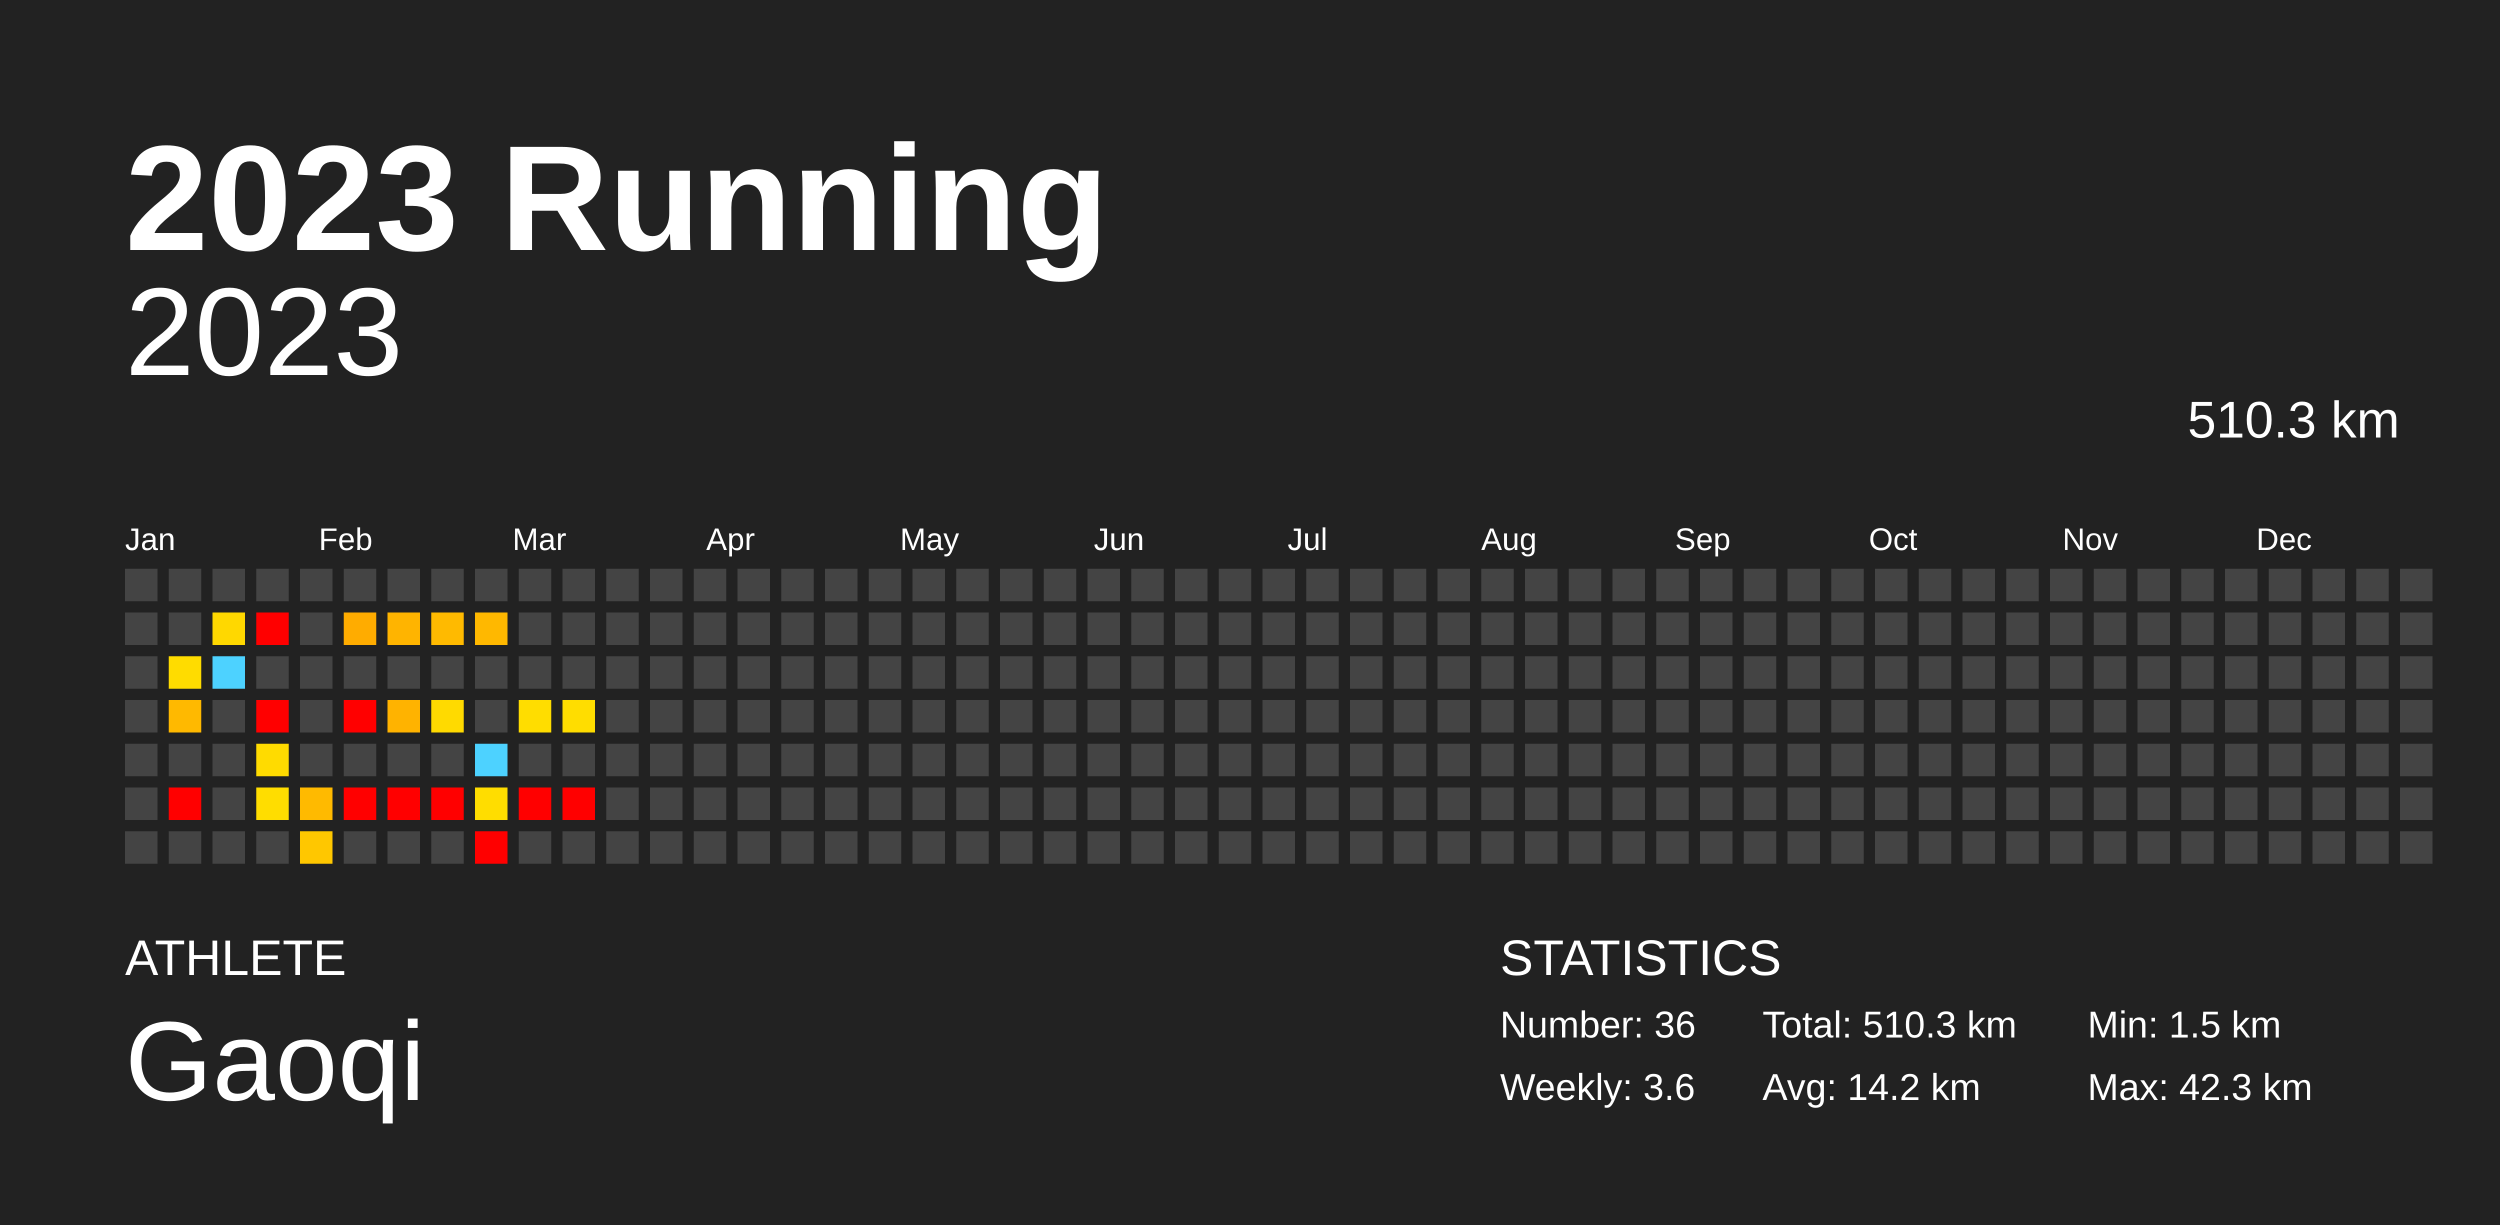
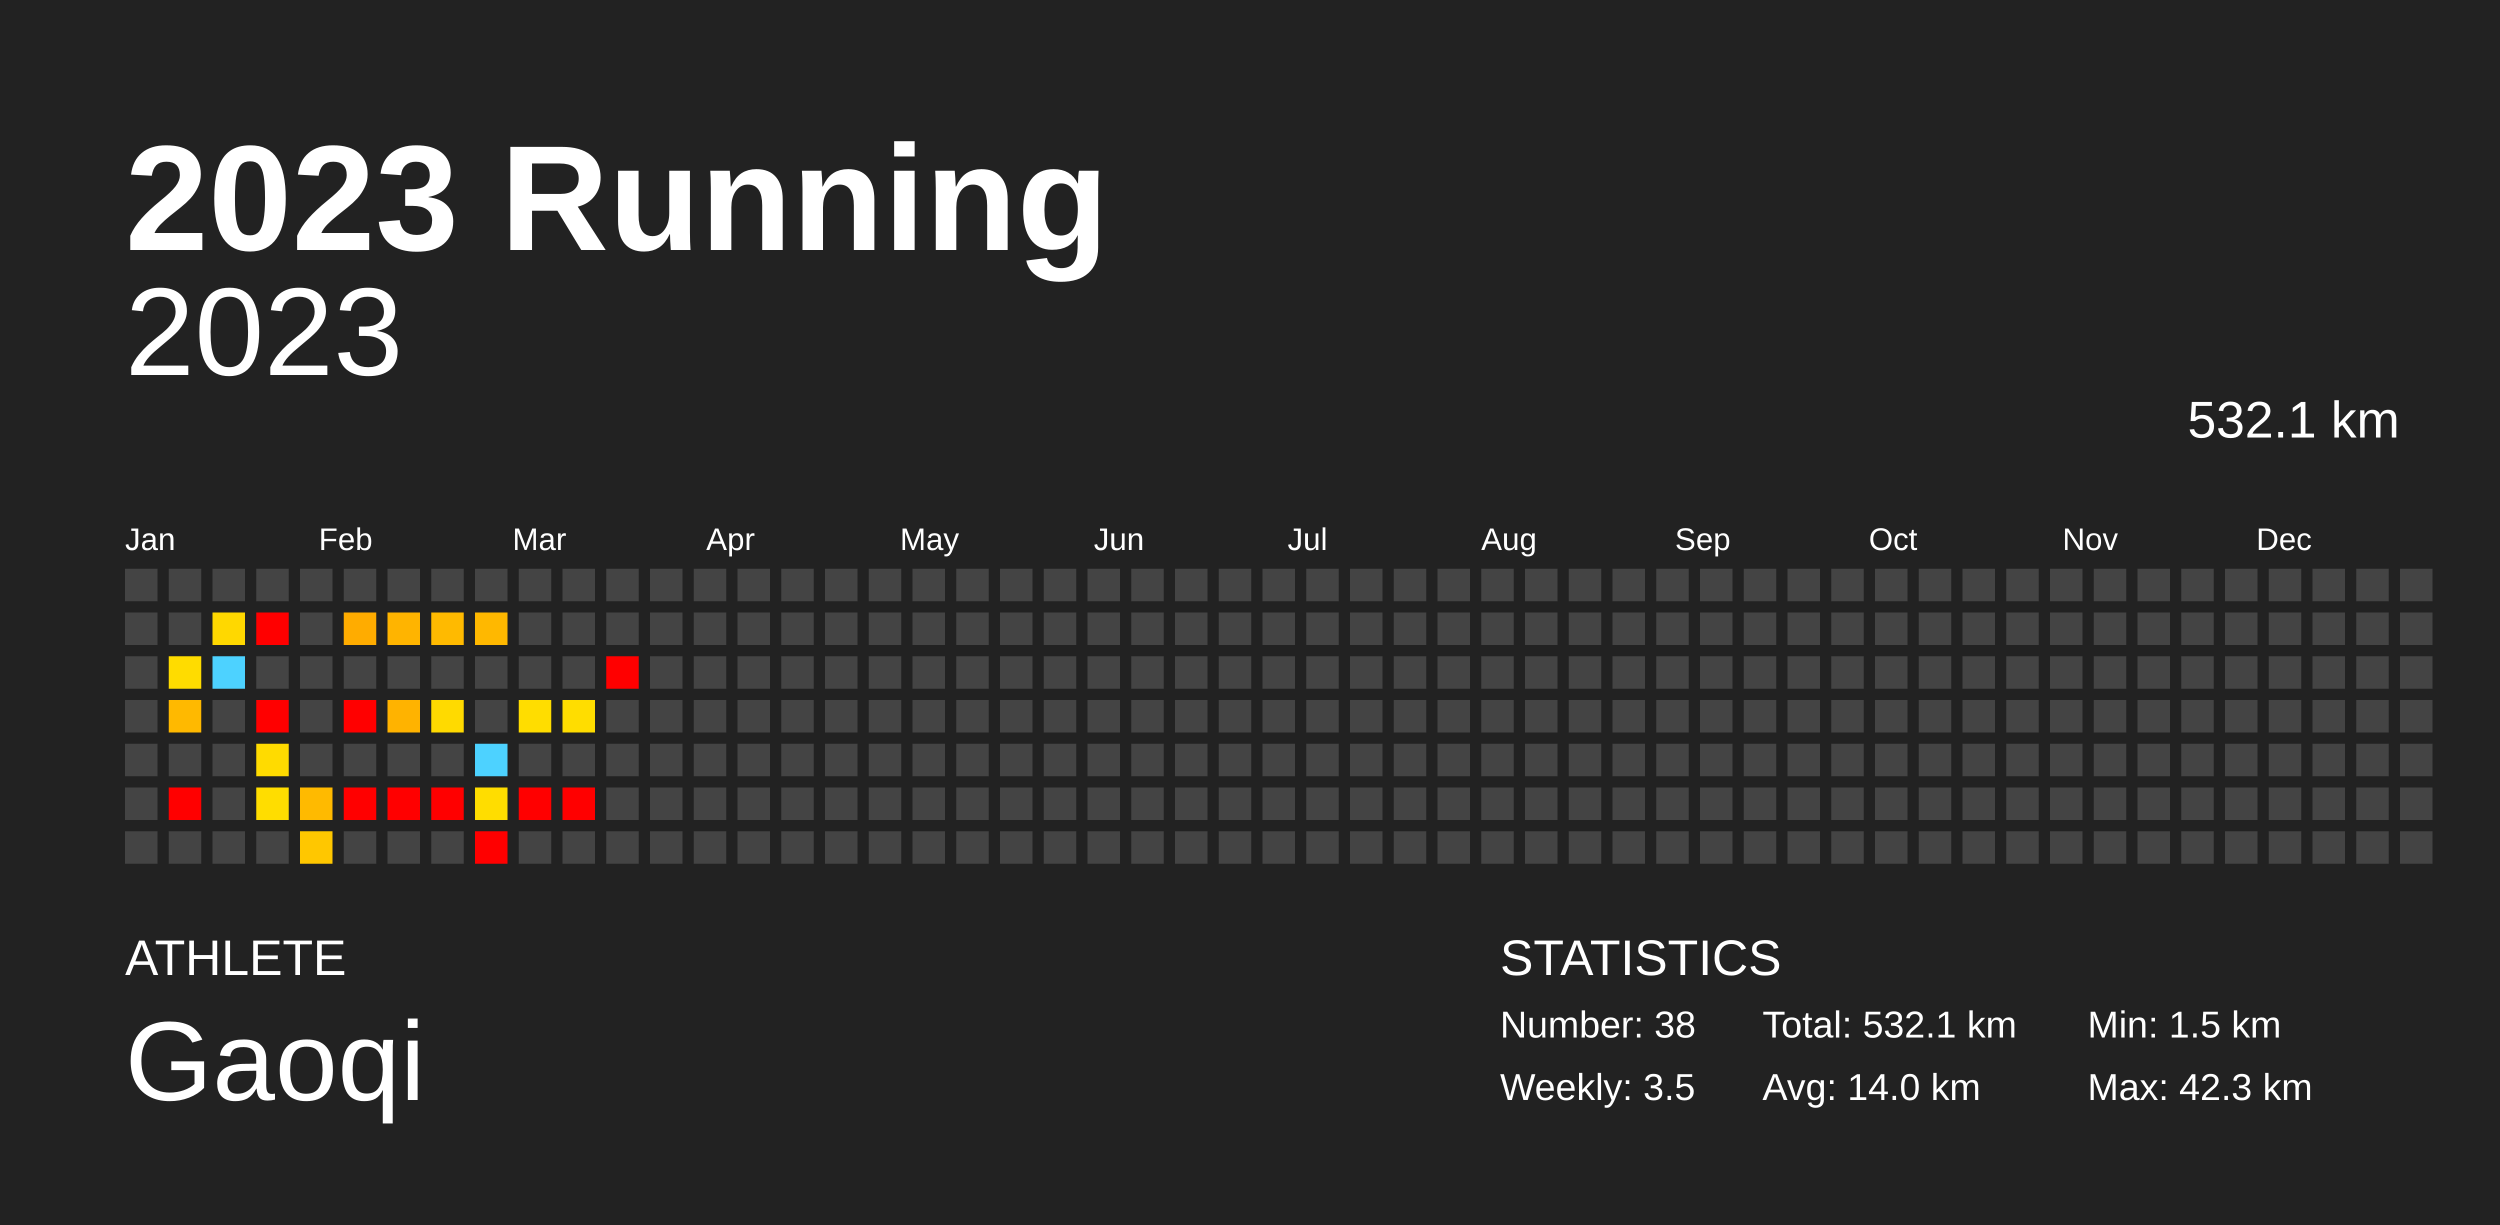
<svg xmlns="http://www.w3.org/2000/svg" baseProfile="full" height="98mm" version="1.1" viewBox="0,0,200,98" width="200mm">
  <defs />
  <rect fill="#222222" height="98" width="200" x="0" y="0" />
  <text fill="#FFFFFF" style="font-size:12px; font-family:Arial; font-weight:bold;" x="10" y="20">2023 Running</text>
  <text fill="#FFFFFF" style="font-size:4px; font-family:Arial" x="10" y="78">ATHLETE</text>
  <text fill="#FFFFFF" style="font-size:9px; font-family:Arial" x="10" y="88">Gaoqi</text>
  <text fill="#FFFFFF" style="font-size:4px; font-family:Arial" x="120" y="78">STATISTICS</text>
-   <text fill="#FFFFFF" style="font-size:3px; font-family:Arial" x="120" y="83">Number: 36</text>
-   <text fill="#FFFFFF" style="font-size:3px; font-family:Arial" x="120" y="88">Weekly: 3.6</text>
-   <text fill="#FFFFFF" style="font-size:3px; font-family:Arial" x="141" y="83">Total: 510.3 km</text>
-   <text fill="#FFFFFF" style="font-size:3px; font-family:Arial" x="141" y="88">Avg: 14.2 km</text>
+   <text fill="#FFFFFF" style="font-size:3px; font-family:Arial" x="120" y="83">Number: 38</text>
+   <text fill="#FFFFFF" style="font-size:3px; font-family:Arial" x="120" y="88">Weekly: 3.5</text>
+   <text fill="#FFFFFF" style="font-size:3px; font-family:Arial" x="141" y="83">Total: 532.1 km</text>
+   <text fill="#FFFFFF" style="font-size:3px; font-family:Arial" x="141" y="88">Avg: 14.0 km</text>
  <text fill="#FFFFFF" style="font-size:3px; font-family:Arial" x="167" y="83">Min: 1.5 km</text>
  <text fill="#FFFFFF" style="font-size:3px; font-family:Arial" x="167" y="88">Max: 42.3 km</text>
  <text alignment-baseline="hanging" fill="#FFFFFF" style="font-size:10.0px; font-family:Arial;" x="10" y="30">2023</text>
-   <text alignment-baseline="hanging" fill="#FFFFFF" style="font-size:4.125px; font-family:Arial;" x="175" y="35">510.3 km</text>
+   <text alignment-baseline="hanging" fill="#FFFFFF" style="font-size:4.125px; font-family:Arial;" x="175" y="35">532.1 km</text>
  <text fill="#FFFFFF" style="font-size:2.5px; font-family:Arial" x="10.0" y="44">Jan</text>
  <text fill="#FFFFFF" style="font-size:2.5px; font-family:Arial" x="25.5" y="44">Feb</text>
  <text fill="#FFFFFF" style="font-size:2.5px; font-family:Arial" x="41.0" y="44">Mar</text>
  <text fill="#FFFFFF" style="font-size:2.5px; font-family:Arial" x="56.5" y="44">Apr</text>
  <text fill="#FFFFFF" style="font-size:2.5px; font-family:Arial" x="72.0" y="44">May</text>
  <text fill="#FFFFFF" style="font-size:2.5px; font-family:Arial" x="87.5" y="44">Jun</text>
  <text fill="#FFFFFF" style="font-size:2.5px; font-family:Arial" x="103.0" y="44">Jul</text>
  <text fill="#FFFFFF" style="font-size:2.5px; font-family:Arial" x="118.5" y="44">Aug</text>
  <text fill="#FFFFFF" style="font-size:2.5px; font-family:Arial" x="134.0" y="44">Sep</text>
  <text fill="#FFFFFF" style="font-size:2.5px; font-family:Arial" x="149.5" y="44">Oct</text>
  <text fill="#FFFFFF" style="font-size:2.5px; font-family:Arial" x="165.0" y="44">Nov</text>
  <text fill="#FFFFFF" style="font-size:2.5px; font-family:Arial" x="180.5" y="44">Dec</text>
  <rect fill="#444444" height="2.6" width="2.6" x="10.0" y="45.5" />
  <rect fill="#444444" height="2.6" width="2.6" x="10.0" y="49.0" />
  <rect fill="#444444" height="2.6" width="2.6" x="10.0" y="52.5" />
  <rect fill="#444444" height="2.6" width="2.6" x="10.0" y="56.0" />
  <rect fill="#444444" height="2.6" width="2.6" x="10.0" y="59.5" />
  <rect fill="#444444" height="2.6" width="2.6" x="10.0" y="63.0" />
  <rect fill="#444444" height="2.6" width="2.6" x="10.0" y="66.5" />
  <rect fill="#444444" height="2.6" width="2.6" x="13.5" y="45.5" />
  <rect fill="#444444" height="2.6" width="2.6" x="13.5" y="49.0" />
  <rect fill="#ffdc00" height="2.6" width="2.6" x="13.5" y="52.5" />
  <rect fill="#ffb900" height="2.6" width="2.6" x="13.5" y="56.0" />
  <rect fill="#444444" height="2.6" width="2.6" x="13.5" y="59.5" />
  <rect fill="red" height="2.6" width="2.6" x="13.5" y="63.0" />
  <rect fill="#444444" height="2.6" width="2.6" x="13.5" y="66.5" />
  <rect fill="#444444" height="2.6" width="2.6" x="17.0" y="45.5" />
  <rect fill="#ffd800" height="2.6" width="2.6" x="17.0" y="49.0" />
  <rect fill="#4dd2ff" height="2.6" width="2.6" x="17.0" y="52.5" />
  <rect fill="#444444" height="2.6" width="2.6" x="17.0" y="56.0" />
  <rect fill="#444444" height="2.6" width="2.6" x="17.0" y="59.5" />
  <rect fill="#444444" height="2.6" width="2.6" x="17.0" y="63.0" />
  <rect fill="#444444" height="2.6" width="2.6" x="17.0" y="66.5" />
  <rect fill="#444444" height="2.6" width="2.6" x="20.5" y="45.5" />
  <rect fill="red" height="2.6" width="2.6" x="20.5" y="49.0" />
  <rect fill="#444444" height="2.6" width="2.6" x="20.5" y="52.5" />
  <rect fill="red" height="2.6" width="2.6" x="20.5" y="56.0" />
  <rect fill="#ffdb00" height="2.6" width="2.6" x="20.5" y="59.5" />
  <rect fill="#ffdd00" height="2.6" width="2.6" x="20.5" y="63.0" />
  <rect fill="#444444" height="2.6" width="2.6" x="20.5" y="66.5" />
  <rect fill="#444444" height="2.6" width="2.6" x="24.0" y="45.5" />
  <rect fill="#444444" height="2.6" width="2.6" x="24.0" y="49.0" />
  <rect fill="#444444" height="2.6" width="2.6" x="24.0" y="52.5" />
  <rect fill="#444444" height="2.6" width="2.6" x="24.0" y="56.0" />
  <rect fill="#444444" height="2.6" width="2.6" x="24.0" y="59.5" />
  <rect fill="#ffba00" height="2.6" width="2.6" x="24.0" y="63.0" />
  <rect fill="#ffc700" height="2.6" width="2.6" x="24.0" y="66.5" />
  <rect fill="#444444" height="2.6" width="2.6" x="27.5" y="45.5" />
  <rect fill="#ffac00" height="2.6" width="2.6" x="27.5" y="49.0" />
  <rect fill="#444444" height="2.6" width="2.6" x="27.5" y="52.5" />
  <rect fill="red" height="2.6" width="2.6" x="27.5" y="56.0" />
  <rect fill="#444444" height="2.6" width="2.6" x="27.5" y="59.5" />
  <rect fill="red" height="2.6" width="2.6" x="27.5" y="63.0" />
  <rect fill="#444444" height="2.6" width="2.6" x="27.5" y="66.5" />
  <rect fill="#444444" height="2.6" width="2.6" x="31.0" y="45.5" />
  <rect fill="#ffb400" height="2.6" width="2.6" x="31.0" y="49.0" />
  <rect fill="#444444" height="2.6" width="2.6" x="31.0" y="52.5" />
  <rect fill="#ffb300" height="2.6" width="2.6" x="31.0" y="56.0" />
  <rect fill="#444444" height="2.6" width="2.6" x="31.0" y="59.5" />
  <rect fill="red" height="2.6" width="2.6" x="31.0" y="63.0" />
  <rect fill="#444444" height="2.6" width="2.6" x="31.0" y="66.5" />
  <rect fill="#444444" height="2.6" width="2.6" x="34.5" y="45.5" />
  <rect fill="#ffba00" height="2.6" width="2.6" x="34.5" y="49.0" />
  <rect fill="#444444" height="2.6" width="2.6" x="34.5" y="52.5" />
  <rect fill="#ffda00" height="2.6" width="2.6" x="34.5" y="56.0" />
  <rect fill="#444444" height="2.6" width="2.6" x="34.5" y="59.5" />
  <rect fill="red" height="2.6" width="2.6" x="34.5" y="63.0" />
  <rect fill="#444444" height="2.6" width="2.6" x="34.5" y="66.5" />
  <rect fill="#444444" height="2.6" width="2.6" x="38.0" y="45.5" />
  <rect fill="#ffb800" height="2.6" width="2.6" x="38.0" y="49.0" />
  <rect fill="#444444" height="2.6" width="2.6" x="38.0" y="52.5" />
  <rect fill="#444444" height="2.6" width="2.6" x="38.0" y="56.0" />
  <rect fill="#4dd2ff" height="2.6" width="2.6" x="38.0" y="59.5" />
  <rect fill="#ffdd00" height="2.6" width="2.6" x="38.0" y="63.0" />
  <rect fill="red" height="2.6" width="2.6" x="38.0" y="66.5" />
  <rect fill="#444444" height="2.6" width="2.6" x="41.5" y="45.5" />
  <rect fill="#444444" height="2.6" width="2.6" x="41.5" y="49.0" />
  <rect fill="#444444" height="2.6" width="2.6" x="41.5" y="52.5" />
  <rect fill="#ffdd00" height="2.6" width="2.6" x="41.5" y="56.0" />
  <rect fill="#444444" height="2.6" width="2.6" x="41.5" y="59.5" />
  <rect fill="red" height="2.6" width="2.6" x="41.5" y="63.0" />
  <rect fill="#444444" height="2.6" width="2.6" x="41.5" y="66.5" />
  <rect fill="#444444" height="2.6" width="2.6" x="45.0" y="45.5" />
  <rect fill="#444444" height="2.6" width="2.6" x="45.0" y="49.0" />
  <rect fill="#444444" height="2.6" width="2.6" x="45.0" y="52.5" />
  <rect fill="#ffdd00" height="2.6" width="2.6" x="45.0" y="56.0" />
  <rect fill="#444444" height="2.6" width="2.6" x="45.0" y="59.5" />
  <rect fill="red" height="2.6" width="2.6" x="45.0" y="63.0" />
  <rect fill="#444444" height="2.6" width="2.6" x="45.0" y="66.5" />
  <rect fill="#444444" height="2.6" width="2.6" x="48.5" y="45.5" />
  <rect fill="#444444" height="2.6" width="2.6" x="48.5" y="49.0" />
-   <rect fill="#444444" height="2.6" width="2.6" x="48.5" y="52.5" />
+   <rect fill="red" height="2.6" width="2.6" x="48.5" y="52.5" />
  <rect fill="#444444" height="2.6" width="2.6" x="48.5" y="56.0" />
  <rect fill="#444444" height="2.6" width="2.6" x="48.5" y="59.5" />
  <rect fill="#444444" height="2.6" width="2.6" x="48.5" y="63.0" />
  <rect fill="#444444" height="2.6" width="2.6" x="48.5" y="66.5" />
  <rect fill="#444444" height="2.6" width="2.6" x="52.0" y="45.5" />
  <rect fill="#444444" height="2.6" width="2.6" x="52.0" y="49.0" />
  <rect fill="#444444" height="2.6" width="2.6" x="52.0" y="52.5" />
  <rect fill="#444444" height="2.6" width="2.6" x="52.0" y="56.0" />
  <rect fill="#444444" height="2.6" width="2.6" x="52.0" y="59.5" />
  <rect fill="#444444" height="2.6" width="2.6" x="52.0" y="63.0" />
  <rect fill="#444444" height="2.6" width="2.6" x="52.0" y="66.5" />
  <rect fill="#444444" height="2.6" width="2.6" x="55.5" y="45.5" />
  <rect fill="#444444" height="2.6" width="2.6" x="55.5" y="49.0" />
  <rect fill="#444444" height="2.6" width="2.6" x="55.5" y="52.5" />
  <rect fill="#444444" height="2.6" width="2.6" x="55.5" y="56.0" />
  <rect fill="#444444" height="2.6" width="2.6" x="55.5" y="59.5" />
  <rect fill="#444444" height="2.6" width="2.6" x="55.5" y="63.0" />
  <rect fill="#444444" height="2.6" width="2.6" x="55.5" y="66.5" />
  <rect fill="#444444" height="2.6" width="2.6" x="59.0" y="45.5" />
  <rect fill="#444444" height="2.6" width="2.6" x="59.0" y="49.0" />
  <rect fill="#444444" height="2.6" width="2.6" x="59.0" y="52.5" />
  <rect fill="#444444" height="2.6" width="2.6" x="59.0" y="56.0" />
  <rect fill="#444444" height="2.6" width="2.6" x="59.0" y="59.5" />
  <rect fill="#444444" height="2.6" width="2.6" x="59.0" y="63.0" />
  <rect fill="#444444" height="2.6" width="2.6" x="59.0" y="66.5" />
  <rect fill="#444444" height="2.6" width="2.6" x="62.5" y="45.5" />
  <rect fill="#444444" height="2.6" width="2.6" x="62.5" y="49.0" />
  <rect fill="#444444" height="2.6" width="2.6" x="62.5" y="52.5" />
  <rect fill="#444444" height="2.6" width="2.6" x="62.5" y="56.0" />
  <rect fill="#444444" height="2.6" width="2.6" x="62.5" y="59.5" />
  <rect fill="#444444" height="2.6" width="2.6" x="62.5" y="63.0" />
  <rect fill="#444444" height="2.6" width="2.6" x="62.5" y="66.5" />
  <rect fill="#444444" height="2.6" width="2.6" x="66.0" y="45.5" />
  <rect fill="#444444" height="2.6" width="2.6" x="66.0" y="49.0" />
  <rect fill="#444444" height="2.6" width="2.6" x="66.0" y="52.5" />
  <rect fill="#444444" height="2.6" width="2.6" x="66.0" y="56.0" />
  <rect fill="#444444" height="2.6" width="2.6" x="66.0" y="59.5" />
  <rect fill="#444444" height="2.6" width="2.6" x="66.0" y="63.0" />
  <rect fill="#444444" height="2.6" width="2.6" x="66.0" y="66.5" />
  <rect fill="#444444" height="2.6" width="2.6" x="69.5" y="45.5" />
  <rect fill="#444444" height="2.6" width="2.6" x="69.5" y="49.0" />
  <rect fill="#444444" height="2.6" width="2.6" x="69.5" y="52.5" />
  <rect fill="#444444" height="2.6" width="2.6" x="69.5" y="56.0" />
  <rect fill="#444444" height="2.6" width="2.6" x="69.5" y="59.5" />
  <rect fill="#444444" height="2.6" width="2.6" x="69.5" y="63.0" />
  <rect fill="#444444" height="2.6" width="2.6" x="69.5" y="66.5" />
  <rect fill="#444444" height="2.6" width="2.6" x="73.0" y="45.5" />
  <rect fill="#444444" height="2.6" width="2.6" x="73.0" y="49.0" />
  <rect fill="#444444" height="2.6" width="2.6" x="73.0" y="52.5" />
  <rect fill="#444444" height="2.6" width="2.6" x="73.0" y="56.0" />
  <rect fill="#444444" height="2.6" width="2.6" x="73.0" y="59.5" />
  <rect fill="#444444" height="2.6" width="2.6" x="73.0" y="63.0" />
  <rect fill="#444444" height="2.6" width="2.6" x="73.0" y="66.5" />
  <rect fill="#444444" height="2.6" width="2.6" x="76.5" y="45.5" />
  <rect fill="#444444" height="2.6" width="2.6" x="76.5" y="49.0" />
  <rect fill="#444444" height="2.6" width="2.6" x="76.5" y="52.5" />
  <rect fill="#444444" height="2.6" width="2.6" x="76.5" y="56.0" />
  <rect fill="#444444" height="2.6" width="2.6" x="76.5" y="59.5" />
  <rect fill="#444444" height="2.6" width="2.6" x="76.5" y="63.0" />
  <rect fill="#444444" height="2.6" width="2.6" x="76.5" y="66.5" />
  <rect fill="#444444" height="2.6" width="2.6" x="80.0" y="45.5" />
  <rect fill="#444444" height="2.6" width="2.6" x="80.0" y="49.0" />
  <rect fill="#444444" height="2.6" width="2.6" x="80.0" y="52.5" />
  <rect fill="#444444" height="2.6" width="2.6" x="80.0" y="56.0" />
  <rect fill="#444444" height="2.6" width="2.6" x="80.0" y="59.5" />
  <rect fill="#444444" height="2.6" width="2.6" x="80.0" y="63.0" />
  <rect fill="#444444" height="2.6" width="2.6" x="80.0" y="66.5" />
  <rect fill="#444444" height="2.6" width="2.6" x="83.5" y="45.5" />
  <rect fill="#444444" height="2.6" width="2.6" x="83.5" y="49.0" />
  <rect fill="#444444" height="2.6" width="2.6" x="83.5" y="52.5" />
  <rect fill="#444444" height="2.6" width="2.6" x="83.5" y="56.0" />
  <rect fill="#444444" height="2.6" width="2.6" x="83.5" y="59.5" />
  <rect fill="#444444" height="2.6" width="2.6" x="83.5" y="63.0" />
  <rect fill="#444444" height="2.6" width="2.6" x="83.5" y="66.5" />
  <rect fill="#444444" height="2.6" width="2.6" x="87.0" y="45.5" />
  <rect fill="#444444" height="2.6" width="2.6" x="87.0" y="49.0" />
  <rect fill="#444444" height="2.6" width="2.6" x="87.0" y="52.5" />
  <rect fill="#444444" height="2.6" width="2.6" x="87.0" y="56.0" />
  <rect fill="#444444" height="2.6" width="2.6" x="87.0" y="59.5" />
  <rect fill="#444444" height="2.6" width="2.6" x="87.0" y="63.0" />
  <rect fill="#444444" height="2.6" width="2.6" x="87.0" y="66.5" />
  <rect fill="#444444" height="2.6" width="2.6" x="90.5" y="45.5" />
  <rect fill="#444444" height="2.6" width="2.6" x="90.5" y="49.0" />
  <rect fill="#444444" height="2.6" width="2.6" x="90.5" y="52.5" />
  <rect fill="#444444" height="2.6" width="2.6" x="90.5" y="56.0" />
  <rect fill="#444444" height="2.6" width="2.6" x="90.5" y="59.5" />
  <rect fill="#444444" height="2.6" width="2.6" x="90.5" y="63.0" />
  <rect fill="#444444" height="2.6" width="2.6" x="90.5" y="66.5" />
  <rect fill="#444444" height="2.6" width="2.6" x="94.0" y="45.5" />
  <rect fill="#444444" height="2.6" width="2.6" x="94.0" y="49.0" />
  <rect fill="#444444" height="2.6" width="2.6" x="94.0" y="52.5" />
  <rect fill="#444444" height="2.6" width="2.6" x="94.0" y="56.0" />
  <rect fill="#444444" height="2.6" width="2.6" x="94.0" y="59.5" />
  <rect fill="#444444" height="2.6" width="2.6" x="94.0" y="63.0" />
  <rect fill="#444444" height="2.6" width="2.6" x="94.0" y="66.5" />
  <rect fill="#444444" height="2.6" width="2.6" x="97.5" y="45.5" />
  <rect fill="#444444" height="2.6" width="2.6" x="97.5" y="49.0" />
  <rect fill="#444444" height="2.6" width="2.6" x="97.5" y="52.5" />
  <rect fill="#444444" height="2.6" width="2.6" x="97.5" y="56.0" />
  <rect fill="#444444" height="2.6" width="2.6" x="97.5" y="59.5" />
  <rect fill="#444444" height="2.6" width="2.6" x="97.5" y="63.0" />
  <rect fill="#444444" height="2.6" width="2.6" x="97.5" y="66.5" />
  <rect fill="#444444" height="2.6" width="2.6" x="101.0" y="45.5" />
  <rect fill="#444444" height="2.6" width="2.6" x="101.0" y="49.0" />
  <rect fill="#444444" height="2.6" width="2.6" x="101.0" y="52.5" />
  <rect fill="#444444" height="2.6" width="2.6" x="101.0" y="56.0" />
  <rect fill="#444444" height="2.6" width="2.6" x="101.0" y="59.5" />
  <rect fill="#444444" height="2.6" width="2.6" x="101.0" y="63.0" />
  <rect fill="#444444" height="2.6" width="2.6" x="101.0" y="66.5" />
  <rect fill="#444444" height="2.6" width="2.6" x="104.5" y="45.5" />
  <rect fill="#444444" height="2.6" width="2.6" x="104.5" y="49.0" />
  <rect fill="#444444" height="2.6" width="2.6" x="104.5" y="52.5" />
  <rect fill="#444444" height="2.6" width="2.6" x="104.5" y="56.0" />
  <rect fill="#444444" height="2.6" width="2.6" x="104.5" y="59.5" />
  <rect fill="#444444" height="2.6" width="2.6" x="104.5" y="63.0" />
  <rect fill="#444444" height="2.6" width="2.6" x="104.5" y="66.5" />
  <rect fill="#444444" height="2.6" width="2.6" x="108.0" y="45.5" />
  <rect fill="#444444" height="2.6" width="2.6" x="108.0" y="49.0" />
  <rect fill="#444444" height="2.6" width="2.6" x="108.0" y="52.5" />
  <rect fill="#444444" height="2.6" width="2.6" x="108.0" y="56.0" />
  <rect fill="#444444" height="2.6" width="2.6" x="108.0" y="59.5" />
  <rect fill="#444444" height="2.6" width="2.6" x="108.0" y="63.0" />
  <rect fill="#444444" height="2.6" width="2.6" x="108.0" y="66.5" />
  <rect fill="#444444" height="2.6" width="2.6" x="111.5" y="45.5" />
  <rect fill="#444444" height="2.6" width="2.6" x="111.5" y="49.0" />
  <rect fill="#444444" height="2.6" width="2.6" x="111.5" y="52.5" />
  <rect fill="#444444" height="2.6" width="2.6" x="111.5" y="56.0" />
  <rect fill="#444444" height="2.6" width="2.6" x="111.5" y="59.5" />
  <rect fill="#444444" height="2.6" width="2.6" x="111.5" y="63.0" />
  <rect fill="#444444" height="2.6" width="2.6" x="111.5" y="66.5" />
  <rect fill="#444444" height="2.6" width="2.6" x="115.0" y="45.5" />
  <rect fill="#444444" height="2.6" width="2.6" x="115.0" y="49.0" />
  <rect fill="#444444" height="2.6" width="2.6" x="115.0" y="52.5" />
  <rect fill="#444444" height="2.6" width="2.6" x="115.0" y="56.0" />
  <rect fill="#444444" height="2.6" width="2.6" x="115.0" y="59.5" />
  <rect fill="#444444" height="2.6" width="2.6" x="115.0" y="63.0" />
  <rect fill="#444444" height="2.6" width="2.6" x="115.0" y="66.5" />
  <rect fill="#444444" height="2.6" width="2.6" x="118.5" y="45.5" />
  <rect fill="#444444" height="2.6" width="2.6" x="118.5" y="49.0" />
  <rect fill="#444444" height="2.6" width="2.6" x="118.5" y="52.5" />
  <rect fill="#444444" height="2.6" width="2.6" x="118.5" y="56.0" />
  <rect fill="#444444" height="2.6" width="2.6" x="118.5" y="59.5" />
  <rect fill="#444444" height="2.6" width="2.6" x="118.5" y="63.0" />
  <rect fill="#444444" height="2.6" width="2.6" x="118.5" y="66.5" />
  <rect fill="#444444" height="2.6" width="2.6" x="122.0" y="45.5" />
  <rect fill="#444444" height="2.6" width="2.6" x="122.0" y="49.0" />
  <rect fill="#444444" height="2.6" width="2.6" x="122.0" y="52.5" />
  <rect fill="#444444" height="2.6" width="2.6" x="122.0" y="56.0" />
  <rect fill="#444444" height="2.6" width="2.6" x="122.0" y="59.5" />
  <rect fill="#444444" height="2.6" width="2.6" x="122.0" y="63.0" />
  <rect fill="#444444" height="2.6" width="2.6" x="122.0" y="66.5" />
  <rect fill="#444444" height="2.6" width="2.6" x="125.5" y="45.5" />
  <rect fill="#444444" height="2.6" width="2.6" x="125.5" y="49.0" />
  <rect fill="#444444" height="2.6" width="2.6" x="125.5" y="52.5" />
  <rect fill="#444444" height="2.6" width="2.6" x="125.5" y="56.0" />
  <rect fill="#444444" height="2.6" width="2.6" x="125.5" y="59.5" />
  <rect fill="#444444" height="2.6" width="2.6" x="125.5" y="63.0" />
  <rect fill="#444444" height="2.6" width="2.6" x="125.5" y="66.5" />
  <rect fill="#444444" height="2.6" width="2.6" x="129.0" y="45.5" />
  <rect fill="#444444" height="2.6" width="2.6" x="129.0" y="49.0" />
  <rect fill="#444444" height="2.6" width="2.6" x="129.0" y="52.5" />
  <rect fill="#444444" height="2.6" width="2.6" x="129.0" y="56.0" />
  <rect fill="#444444" height="2.6" width="2.6" x="129.0" y="59.5" />
  <rect fill="#444444" height="2.6" width="2.6" x="129.0" y="63.0" />
  <rect fill="#444444" height="2.6" width="2.6" x="129.0" y="66.5" />
  <rect fill="#444444" height="2.6" width="2.6" x="132.5" y="45.5" />
  <rect fill="#444444" height="2.6" width="2.6" x="132.5" y="49.0" />
  <rect fill="#444444" height="2.6" width="2.6" x="132.5" y="52.5" />
  <rect fill="#444444" height="2.6" width="2.6" x="132.5" y="56.0" />
  <rect fill="#444444" height="2.6" width="2.6" x="132.5" y="59.5" />
  <rect fill="#444444" height="2.6" width="2.6" x="132.5" y="63.0" />
  <rect fill="#444444" height="2.6" width="2.6" x="132.5" y="66.5" />
  <rect fill="#444444" height="2.6" width="2.6" x="136.0" y="45.5" />
  <rect fill="#444444" height="2.6" width="2.6" x="136.0" y="49.0" />
  <rect fill="#444444" height="2.6" width="2.6" x="136.0" y="52.5" />
  <rect fill="#444444" height="2.6" width="2.6" x="136.0" y="56.0" />
  <rect fill="#444444" height="2.6" width="2.6" x="136.0" y="59.5" />
  <rect fill="#444444" height="2.6" width="2.6" x="136.0" y="63.0" />
  <rect fill="#444444" height="2.6" width="2.6" x="136.0" y="66.5" />
  <rect fill="#444444" height="2.6" width="2.6" x="139.5" y="45.5" />
  <rect fill="#444444" height="2.6" width="2.6" x="139.5" y="49.0" />
  <rect fill="#444444" height="2.6" width="2.6" x="139.5" y="52.5" />
  <rect fill="#444444" height="2.6" width="2.6" x="139.5" y="56.0" />
  <rect fill="#444444" height="2.6" width="2.6" x="139.5" y="59.5" />
  <rect fill="#444444" height="2.6" width="2.6" x="139.5" y="63.0" />
  <rect fill="#444444" height="2.6" width="2.6" x="139.5" y="66.5" />
  <rect fill="#444444" height="2.6" width="2.6" x="143.0" y="45.5" />
  <rect fill="#444444" height="2.6" width="2.6" x="143.0" y="49.0" />
  <rect fill="#444444" height="2.6" width="2.6" x="143.0" y="52.5" />
  <rect fill="#444444" height="2.6" width="2.6" x="143.0" y="56.0" />
  <rect fill="#444444" height="2.6" width="2.6" x="143.0" y="59.5" />
  <rect fill="#444444" height="2.6" width="2.6" x="143.0" y="63.0" />
  <rect fill="#444444" height="2.6" width="2.6" x="143.0" y="66.5" />
  <rect fill="#444444" height="2.6" width="2.6" x="146.5" y="45.5" />
  <rect fill="#444444" height="2.6" width="2.6" x="146.5" y="49.0" />
  <rect fill="#444444" height="2.6" width="2.6" x="146.5" y="52.5" />
  <rect fill="#444444" height="2.6" width="2.6" x="146.5" y="56.0" />
  <rect fill="#444444" height="2.6" width="2.6" x="146.5" y="59.5" />
  <rect fill="#444444" height="2.6" width="2.6" x="146.5" y="63.0" />
  <rect fill="#444444" height="2.6" width="2.6" x="146.5" y="66.5" />
  <rect fill="#444444" height="2.6" width="2.6" x="150.0" y="45.5" />
  <rect fill="#444444" height="2.6" width="2.6" x="150.0" y="49.0" />
  <rect fill="#444444" height="2.6" width="2.6" x="150.0" y="52.5" />
  <rect fill="#444444" height="2.6" width="2.6" x="150.0" y="56.0" />
  <rect fill="#444444" height="2.6" width="2.6" x="150.0" y="59.5" />
  <rect fill="#444444" height="2.6" width="2.6" x="150.0" y="63.0" />
  <rect fill="#444444" height="2.6" width="2.6" x="150.0" y="66.5" />
  <rect fill="#444444" height="2.6" width="2.6" x="153.5" y="45.5" />
  <rect fill="#444444" height="2.6" width="2.6" x="153.5" y="49.0" />
  <rect fill="#444444" height="2.6" width="2.6" x="153.5" y="52.5" />
  <rect fill="#444444" height="2.6" width="2.6" x="153.5" y="56.0" />
  <rect fill="#444444" height="2.6" width="2.6" x="153.5" y="59.5" />
  <rect fill="#444444" height="2.6" width="2.6" x="153.5" y="63.0" />
  <rect fill="#444444" height="2.6" width="2.6" x="153.5" y="66.5" />
  <rect fill="#444444" height="2.6" width="2.6" x="157.0" y="45.5" />
  <rect fill="#444444" height="2.6" width="2.6" x="157.0" y="49.0" />
  <rect fill="#444444" height="2.6" width="2.6" x="157.0" y="52.5" />
  <rect fill="#444444" height="2.6" width="2.6" x="157.0" y="56.0" />
  <rect fill="#444444" height="2.6" width="2.6" x="157.0" y="59.5" />
  <rect fill="#444444" height="2.6" width="2.6" x="157.0" y="63.0" />
  <rect fill="#444444" height="2.6" width="2.6" x="157.0" y="66.5" />
  <rect fill="#444444" height="2.6" width="2.6" x="160.5" y="45.5" />
  <rect fill="#444444" height="2.6" width="2.6" x="160.5" y="49.0" />
  <rect fill="#444444" height="2.6" width="2.6" x="160.5" y="52.5" />
  <rect fill="#444444" height="2.6" width="2.6" x="160.5" y="56.0" />
  <rect fill="#444444" height="2.6" width="2.6" x="160.5" y="59.5" />
  <rect fill="#444444" height="2.6" width="2.6" x="160.5" y="63.0" />
  <rect fill="#444444" height="2.6" width="2.6" x="160.5" y="66.5" />
  <rect fill="#444444" height="2.6" width="2.6" x="164.0" y="45.5" />
  <rect fill="#444444" height="2.6" width="2.6" x="164.0" y="49.0" />
  <rect fill="#444444" height="2.6" width="2.6" x="164.0" y="52.5" />
  <rect fill="#444444" height="2.6" width="2.6" x="164.0" y="56.0" />
  <rect fill="#444444" height="2.6" width="2.6" x="164.0" y="59.5" />
  <rect fill="#444444" height="2.6" width="2.6" x="164.0" y="63.0" />
  <rect fill="#444444" height="2.6" width="2.6" x="164.0" y="66.5" />
  <rect fill="#444444" height="2.6" width="2.6" x="167.5" y="45.5" />
  <rect fill="#444444" height="2.6" width="2.6" x="167.5" y="49.0" />
  <rect fill="#444444" height="2.6" width="2.6" x="167.5" y="52.5" />
  <rect fill="#444444" height="2.6" width="2.6" x="167.5" y="56.0" />
  <rect fill="#444444" height="2.6" width="2.6" x="167.5" y="59.5" />
  <rect fill="#444444" height="2.6" width="2.6" x="167.5" y="63.0" />
  <rect fill="#444444" height="2.6" width="2.6" x="167.5" y="66.5" />
  <rect fill="#444444" height="2.6" width="2.6" x="171.0" y="45.5" />
  <rect fill="#444444" height="2.6" width="2.6" x="171.0" y="49.0" />
  <rect fill="#444444" height="2.6" width="2.6" x="171.0" y="52.5" />
  <rect fill="#444444" height="2.6" width="2.6" x="171.0" y="56.0" />
  <rect fill="#444444" height="2.6" width="2.6" x="171.0" y="59.5" />
  <rect fill="#444444" height="2.6" width="2.6" x="171.0" y="63.0" />
  <rect fill="#444444" height="2.6" width="2.6" x="171.0" y="66.5" />
  <rect fill="#444444" height="2.6" width="2.6" x="174.5" y="45.5" />
  <rect fill="#444444" height="2.6" width="2.6" x="174.5" y="49.0" />
  <rect fill="#444444" height="2.6" width="2.6" x="174.5" y="52.5" />
  <rect fill="#444444" height="2.6" width="2.6" x="174.5" y="56.0" />
  <rect fill="#444444" height="2.6" width="2.6" x="174.5" y="59.5" />
  <rect fill="#444444" height="2.6" width="2.6" x="174.5" y="63.0" />
  <rect fill="#444444" height="2.6" width="2.6" x="174.5" y="66.5" />
  <rect fill="#444444" height="2.6" width="2.6" x="178.0" y="45.5" />
  <rect fill="#444444" height="2.6" width="2.6" x="178.0" y="49.0" />
  <rect fill="#444444" height="2.6" width="2.6" x="178.0" y="52.5" />
  <rect fill="#444444" height="2.6" width="2.6" x="178.0" y="56.0" />
  <rect fill="#444444" height="2.6" width="2.6" x="178.0" y="59.5" />
  <rect fill="#444444" height="2.6" width="2.6" x="178.0" y="63.0" />
  <rect fill="#444444" height="2.6" width="2.6" x="178.0" y="66.5" />
  <rect fill="#444444" height="2.6" width="2.6" x="181.5" y="45.5" />
  <rect fill="#444444" height="2.6" width="2.6" x="181.5" y="49.0" />
  <rect fill="#444444" height="2.6" width="2.6" x="181.5" y="52.5" />
  <rect fill="#444444" height="2.6" width="2.6" x="181.5" y="56.0" />
  <rect fill="#444444" height="2.6" width="2.6" x="181.5" y="59.5" />
  <rect fill="#444444" height="2.6" width="2.6" x="181.5" y="63.0" />
  <rect fill="#444444" height="2.6" width="2.6" x="181.5" y="66.5" />
  <rect fill="#444444" height="2.6" width="2.6" x="185.0" y="45.5" />
  <rect fill="#444444" height="2.6" width="2.6" x="185.0" y="49.0" />
  <rect fill="#444444" height="2.6" width="2.6" x="185.0" y="52.5" />
  <rect fill="#444444" height="2.6" width="2.6" x="185.0" y="56.0" />
  <rect fill="#444444" height="2.6" width="2.6" x="185.0" y="59.5" />
  <rect fill="#444444" height="2.6" width="2.6" x="185.0" y="63.0" />
  <rect fill="#444444" height="2.6" width="2.6" x="185.0" y="66.5" />
  <rect fill="#444444" height="2.6" width="2.6" x="188.5" y="45.5" />
  <rect fill="#444444" height="2.6" width="2.6" x="188.5" y="49.0" />
  <rect fill="#444444" height="2.6" width="2.6" x="188.5" y="52.5" />
  <rect fill="#444444" height="2.6" width="2.6" x="188.5" y="56.0" />
  <rect fill="#444444" height="2.6" width="2.6" x="188.5" y="59.5" />
  <rect fill="#444444" height="2.6" width="2.6" x="188.5" y="63.0" />
  <rect fill="#444444" height="2.6" width="2.6" x="188.5" y="66.5" />
  <rect fill="#444444" height="2.6" width="2.6" x="192.0" y="45.5" />
  <rect fill="#444444" height="2.6" width="2.6" x="192.0" y="49.0" />
  <rect fill="#444444" height="2.6" width="2.6" x="192.0" y="52.5" />
  <rect fill="#444444" height="2.6" width="2.6" x="192.0" y="56.0" />
  <rect fill="#444444" height="2.6" width="2.6" x="192.0" y="59.5" />
  <rect fill="#444444" height="2.6" width="2.6" x="192.0" y="63.0" />
  <rect fill="#444444" height="2.6" width="2.6" x="192.0" y="66.5" />
</svg>
